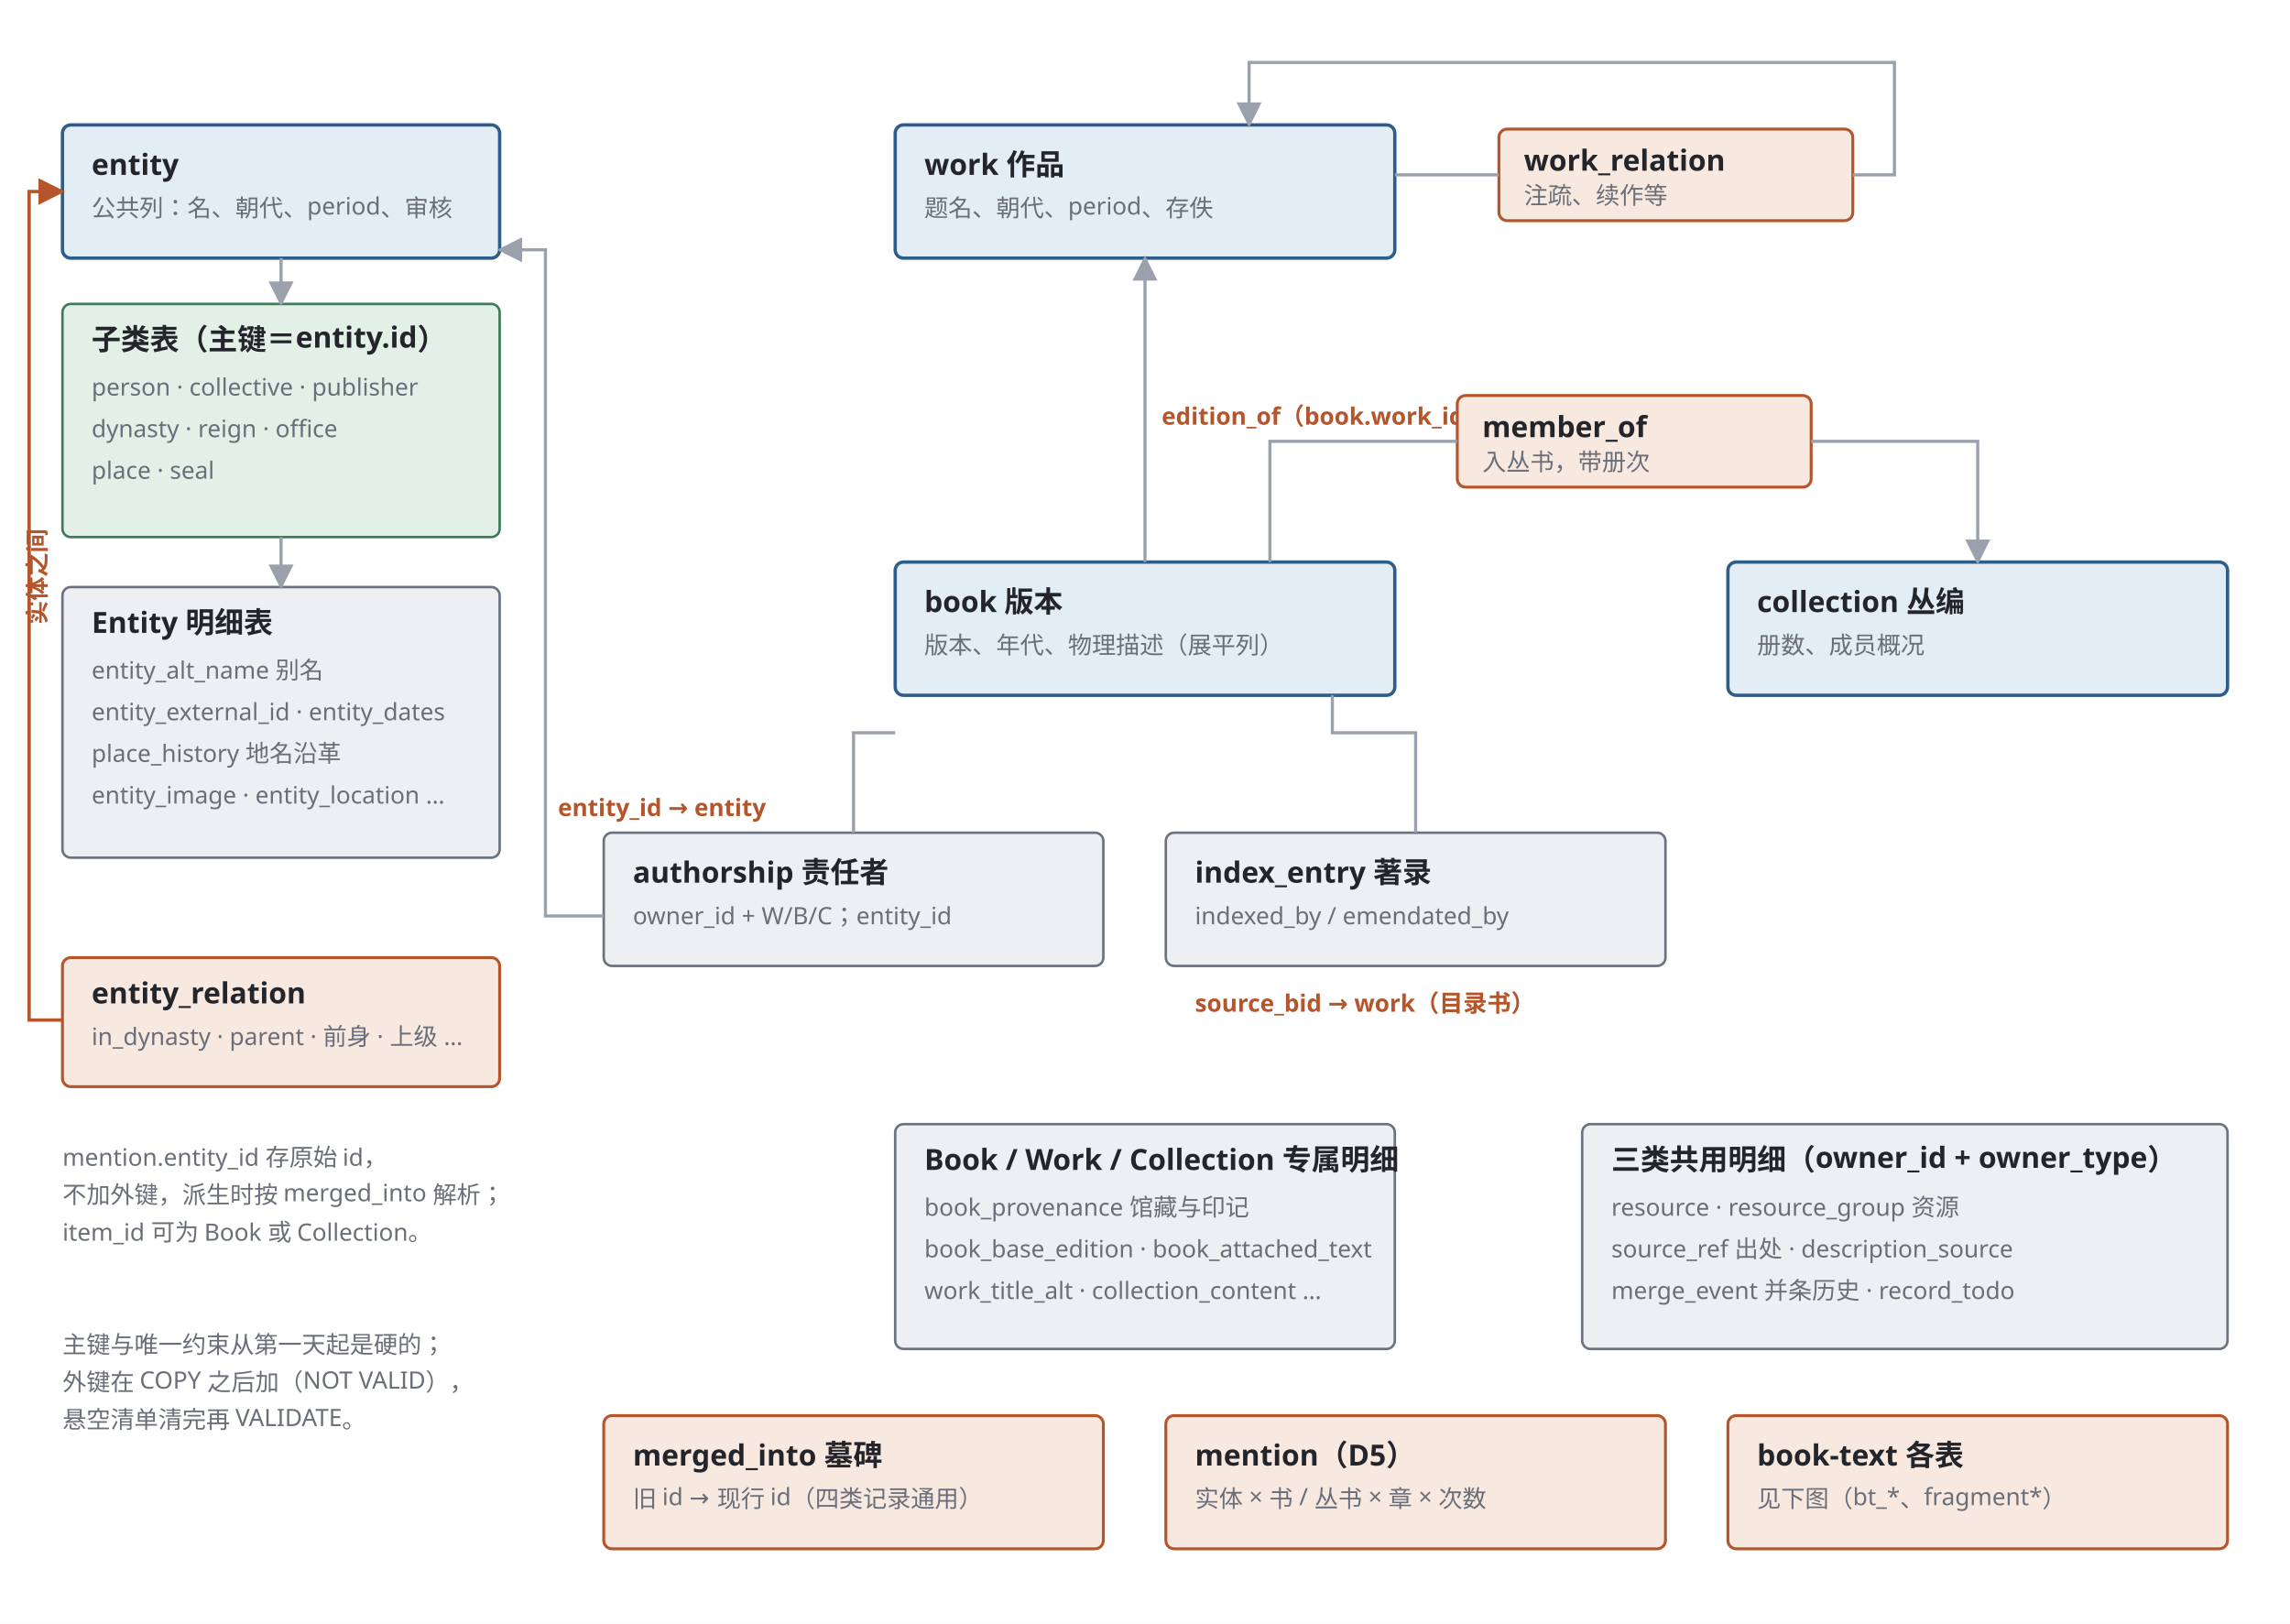
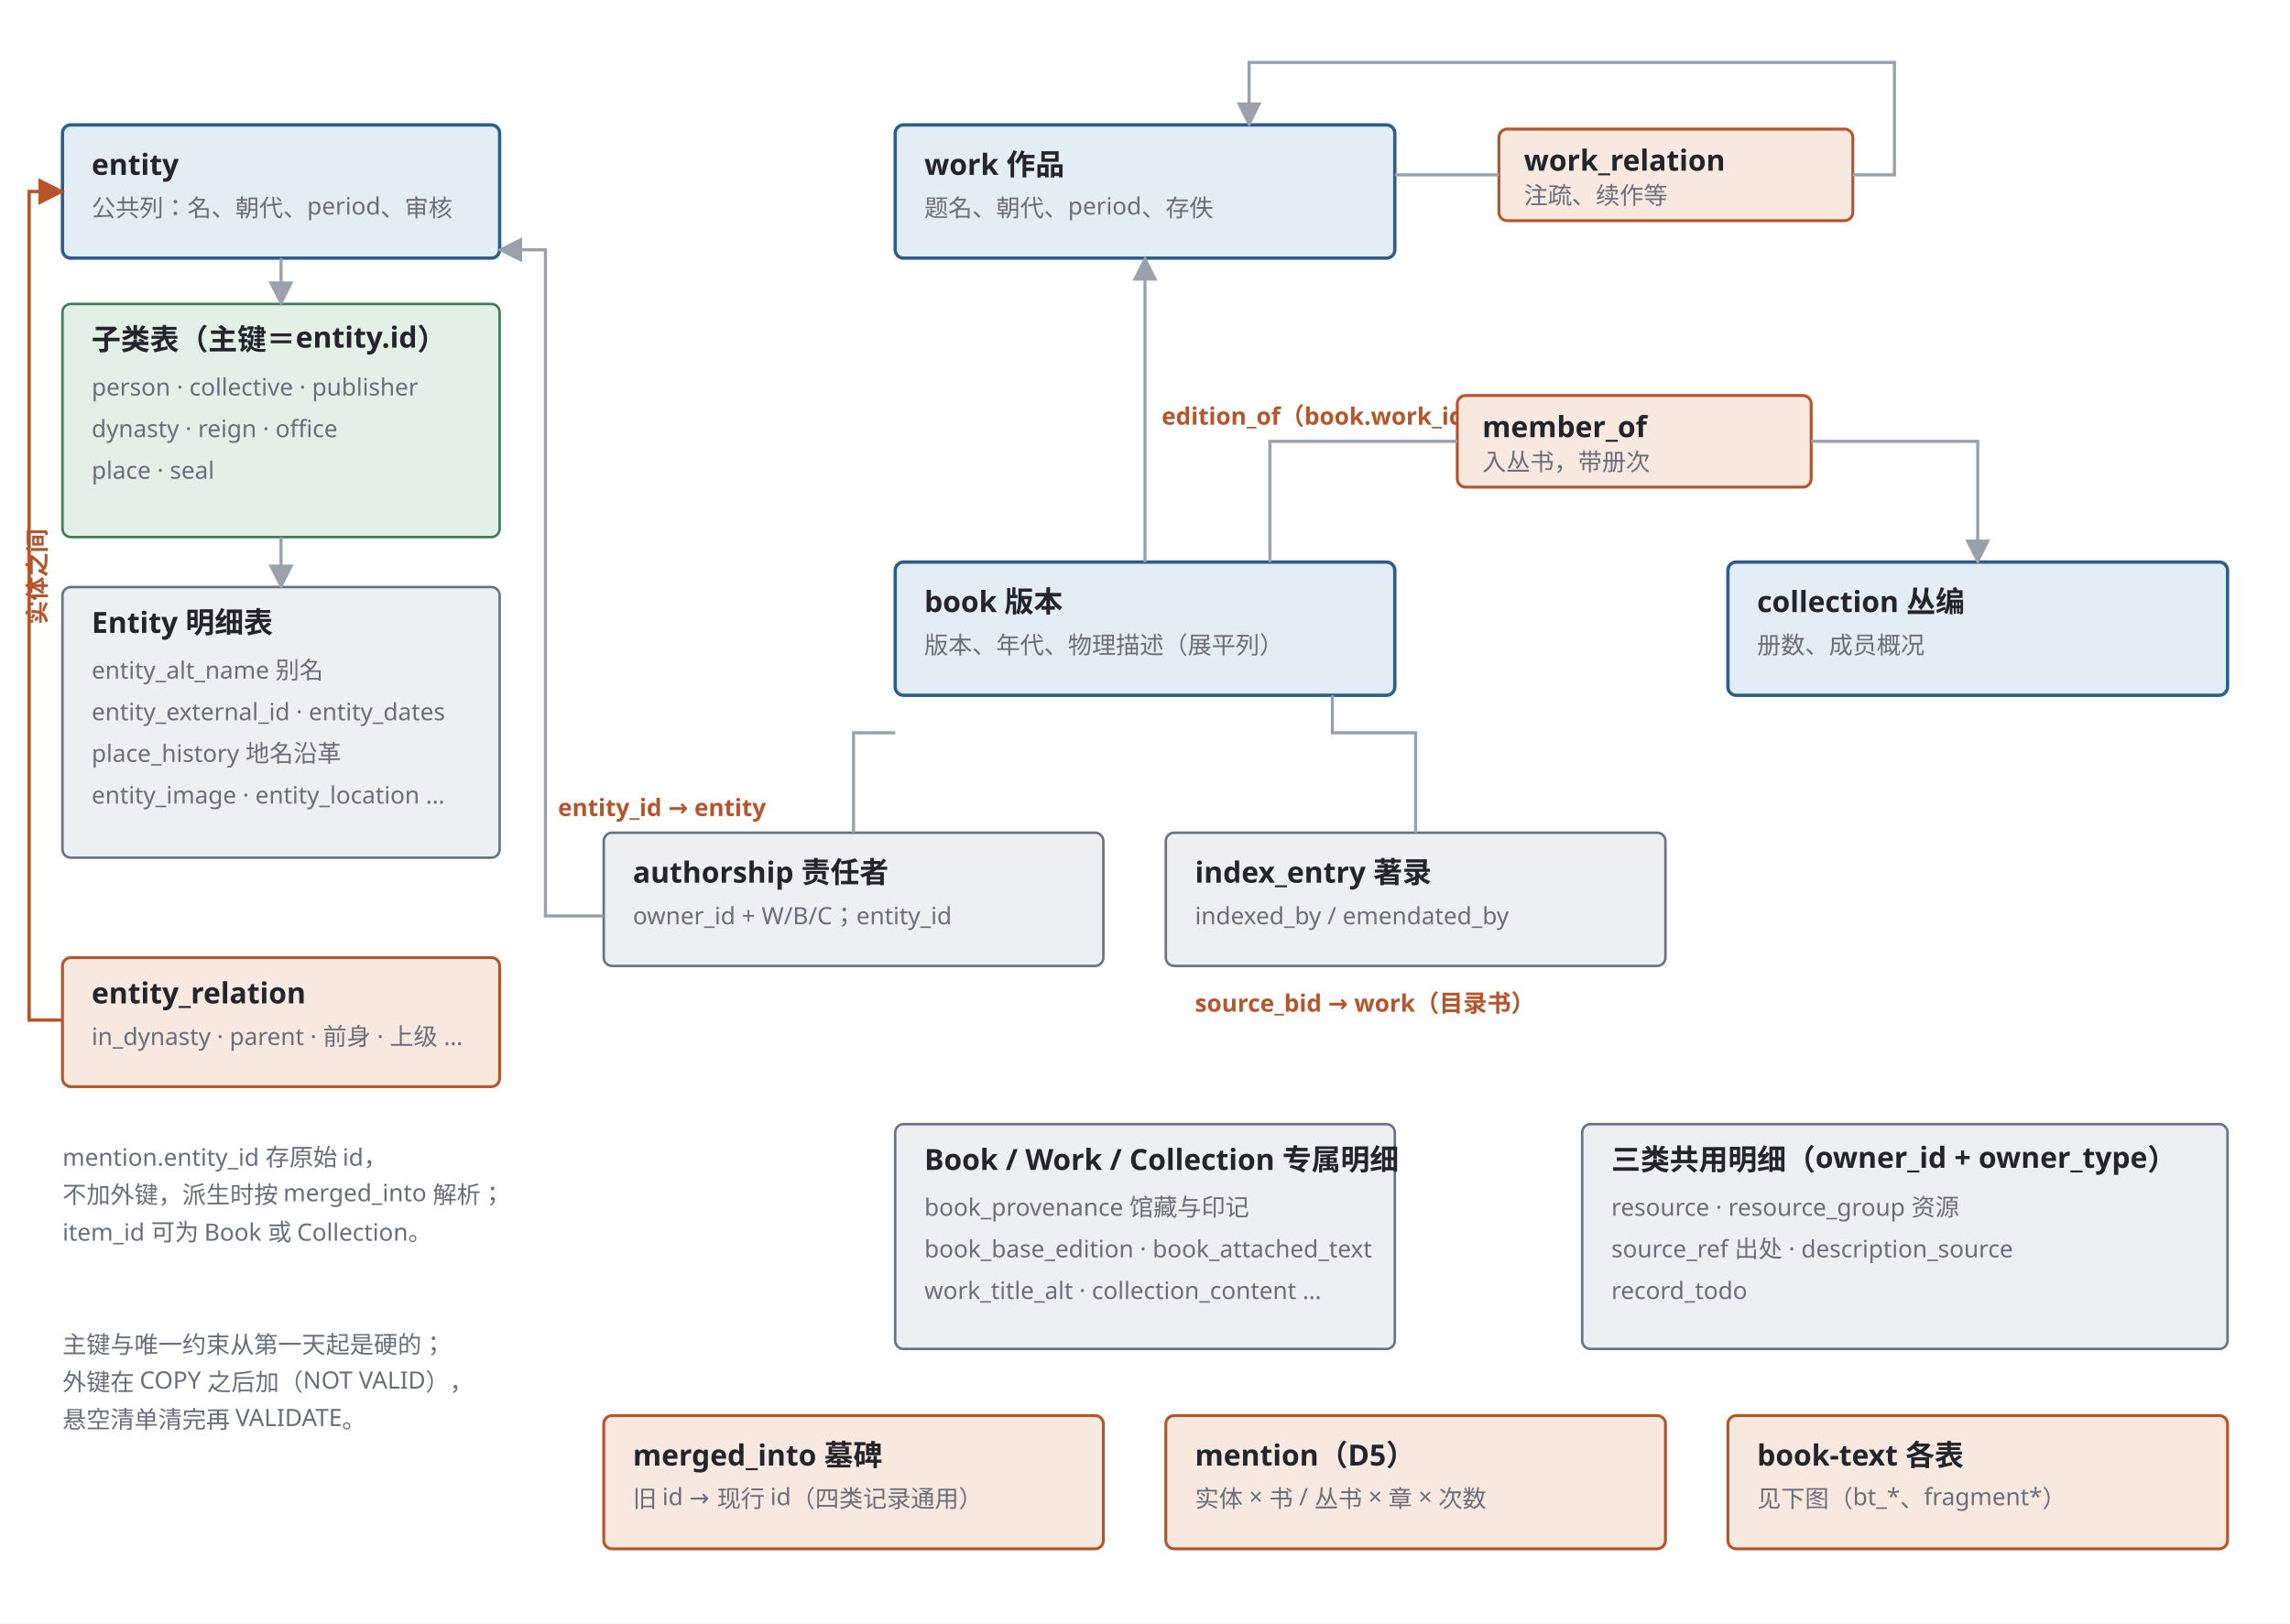
<svg xmlns="http://www.w3.org/2000/svg" viewBox="0 0 1100 780" role="img" aria-label="Work、Book、Collection、Entity 四张主表与明细表、关系表的连接关系">
  <style>text{fill:#23252b;font-size:12.5px;font-family:"Noto Sans SC","PingFang SC",sans-serif}
.t{font-weight:700;font-size:14px}.m{fill:#6a6e78;font-size:11.5px}
.main{fill:#e3edf6;stroke:#2f5d8a;stroke-width:1.6}
.sub{fill:#e2f0e8;stroke:#3f7a5a;stroke-width:1.2}
.det{fill:#eeeff2;stroke:#6b7280;stroke-width:1.2}
.rel{fill:#f8e9e0;stroke:#b4552b;stroke-width:1.4}
.e{stroke:#9aa0ac;stroke-width:1.5;fill:none}
.er{stroke:#b4552b;stroke-width:1.6;fill:none}
.h{font-size:15px;font-weight:700;fill:#6a6e78}.lab2{fill:#6a6e78;font-size:11.5px}h2{font-size:1.15rem;margin:0 0 10px}
.lab{fill:#b4552b;font-size:11.5px;font-weight:600}
</style>
  <rect width="100%" height="100%" fill="#ffffff" />
  <defs>
    <marker id="a" viewBox="0 0 10 10" refX="9" refY="5" markerWidth="8" markerHeight="8" orient="auto">
      <path d="M0 0L10 5L0 10z" fill="#9aa0ac" />
    </marker>
    <marker id="ar" viewBox="0 0 10 10" refX="9" refY="5" markerWidth="8" markerHeight="8" orient="auto">
      <path d="M0 0L10 5L0 10z" fill="#b4552b" />
    </marker>
  </defs>
  <rect class="main" x="30" y="60" width="210" height="64" rx="4" />
  <text class="t" x="44" y="84">entity</text>
  <text class="m" x="44" y="104">公共列：名、朝代、period、审核</text>
  <rect class="sub" x="30" y="146" width="210" height="112" rx="4" />
  <text class="t" x="44" y="168">子类表（主键＝entity.id）</text>
  <text class="m" x="44" y="190">person · collective · publisher</text>
  <text class="m" x="44" y="210">dynasty · reign · office</text>
  <text class="m" x="44" y="230">place · seal</text>
  <line class="e" x1="135" y1="124" x2="135" y2="146" marker-end="url(#a)" />
  <rect class="det" x="30" y="282" width="210" height="130" rx="4" />
  <text class="t" x="44" y="304">Entity 明细表</text>
  <text class="m" x="44" y="326">entity_alt_name 别名</text>
  <text class="m" x="44" y="346">entity_external_id · entity_dates</text>
  <text class="m" x="44" y="366">place_history 地名沿革</text>
  <text class="m" x="44" y="386">entity_image · entity_location …</text>
  <line class="e" x1="135" y1="258" x2="135" y2="282" marker-end="url(#a)" />
  <rect class="rel" x="30" y="460" width="210" height="62" rx="4" />
  <text class="t" x="44" y="482">entity_relation</text>
  <text class="m" x="44" y="502">in_dynasty · parent · 前身 · 上级 …</text>
  <path class="er" d="M30 490 H14 V92 H30" marker-end="url(#ar)" />
  <text class="lab" x="22" y="300" transform="rotate(-90 22 300)">实体之间</text>
  <rect class="main" x="430" y="60" width="240" height="64" rx="4" />
  <text class="t" x="444" y="84">work 作品</text>
  <text class="m" x="444" y="104">题名、朝代、period、存佚</text>
  <rect class="main" x="430" y="270" width="240" height="64" rx="4" />
  <text class="t" x="444" y="294">book 版本</text>
  <text class="m" x="444" y="314">版本、年代、物理描述（展平列）</text>
  <line class="e" x1="550" y1="270" x2="550" y2="124" marker-end="url(#a)" />
  <text class="lab" x="558" y="204">edition_of（book.work_id）</text>
  <rect class="main" x="830" y="270" width="240" height="64" rx="4" />
  <text class="t" x="844" y="294">collection 丛编</text>
  <text class="m" x="844" y="314">册数、成员概况</text>
  <rect class="rel" x="700" y="190" width="170" height="44" rx="4" />
  <text class="t" x="712" y="210">member_of</text>
  <text class="m" x="712" y="226">入丛书，带册次</text>
  <path class="e" d="M610 270 V212 H700" />
  <path class="e" d="M870 212 H950 V270" marker-end="url(#a)" />
  <rect class="rel" x="720" y="62" width="170" height="44" rx="4" />
  <text class="t" x="732" y="82">work_relation</text>
  <text class="m" x="732" y="98">注疏、续作等</text>
  <path class="e" d="M670 84 H720" />
  <path class="e" d="M890 84 H910 V30 H600 V60" marker-end="url(#a)" />
  <rect class="det" x="290" y="400" width="240" height="64" rx="4" />
  <text class="t" x="304" y="424">authorship 责任者</text>
  <text class="m" x="304" y="444">owner_id + W/B/C；entity_id</text>
  <path class="e" d="M410 400 V352 H430" />
  <path class="e" d="M290 440 H262 V120 H240" marker-end="url(#a)" />
  <text class="lab" x="268" y="392">entity_id → entity</text>
  <rect class="det" x="560" y="400" width="240" height="64" rx="4" />
  <text class="t" x="574" y="424">index_entry 著录</text>
  <text class="m" x="574" y="444">indexed_by / emendated_by</text>
  <path class="e" d="M680 400 V352 H640 V334" />
  <text class="lab" x="574" y="486">source_bid → work（目录书）</text>
  <rect class="det" x="430" y="540" width="240" height="108" rx="4" />
  <text class="t" x="444" y="562">Book / Work / Collection 专属明细</text>
  <text class="m" x="444" y="584">book_provenance 馆藏与印记</text>
  <text class="m" x="444" y="604">book_base_edition · book_attached_text</text>
  <text class="m" x="444" y="624">work_title_alt · collection_content …</text>
  <rect class="det" x="760" y="540" width="310" height="108" rx="4" />
  <text class="t" x="774" y="562">三类共用明细（owner_id + owner_type）</text>
  <text class="m" x="774" y="584">resource · resource_group 资源</text>
  <text class="m" x="774" y="604">source_ref 出处 · description_source</text>
-   <text class="m" x="774" y="624">merge_event 并条历史 · record_todo</text>
+   <text class="m" x="774" y="624">record_todo</text>
  <rect class="rel" x="290" y="680" width="240" height="64" rx="4" />
  <text class="t" x="304" y="704">merged_into 墓碑</text>
  <text class="m" x="304" y="724">旧 id → 现行 id（四类记录通用）</text>
  <rect class="rel" x="560" y="680" width="240" height="64" rx="4" />
  <text class="t" x="574" y="704">mention（D5）</text>
  <text class="m" x="574" y="724">实体 × 书 / 丛书 × 章 × 次数</text>
  <rect class="rel" x="830" y="680" width="240" height="64" rx="4" />
  <text class="t" x="844" y="704">book-text 各表</text>
  <text class="m" x="844" y="724">见下图（bt_*、fragment*）</text>
  <text class="m" x="30" y="560">mention.entity_id 存原始 id，</text>
  <text class="m" x="30" y="578">不加外键，派生时按 merged_into 解析；</text>
  <text class="m" x="30" y="596">item_id 可为 Book 或 Collection。</text>
  <text class="m" x="30" y="650">主键与唯一约束从第一天起是硬的；</text>
  <text class="m" x="30" y="668">外键在 COPY 之后加（NOT VALID），</text>
  <text class="m" x="30" y="686">悬空清单清完再 VALIDATE。</text>
</svg>
